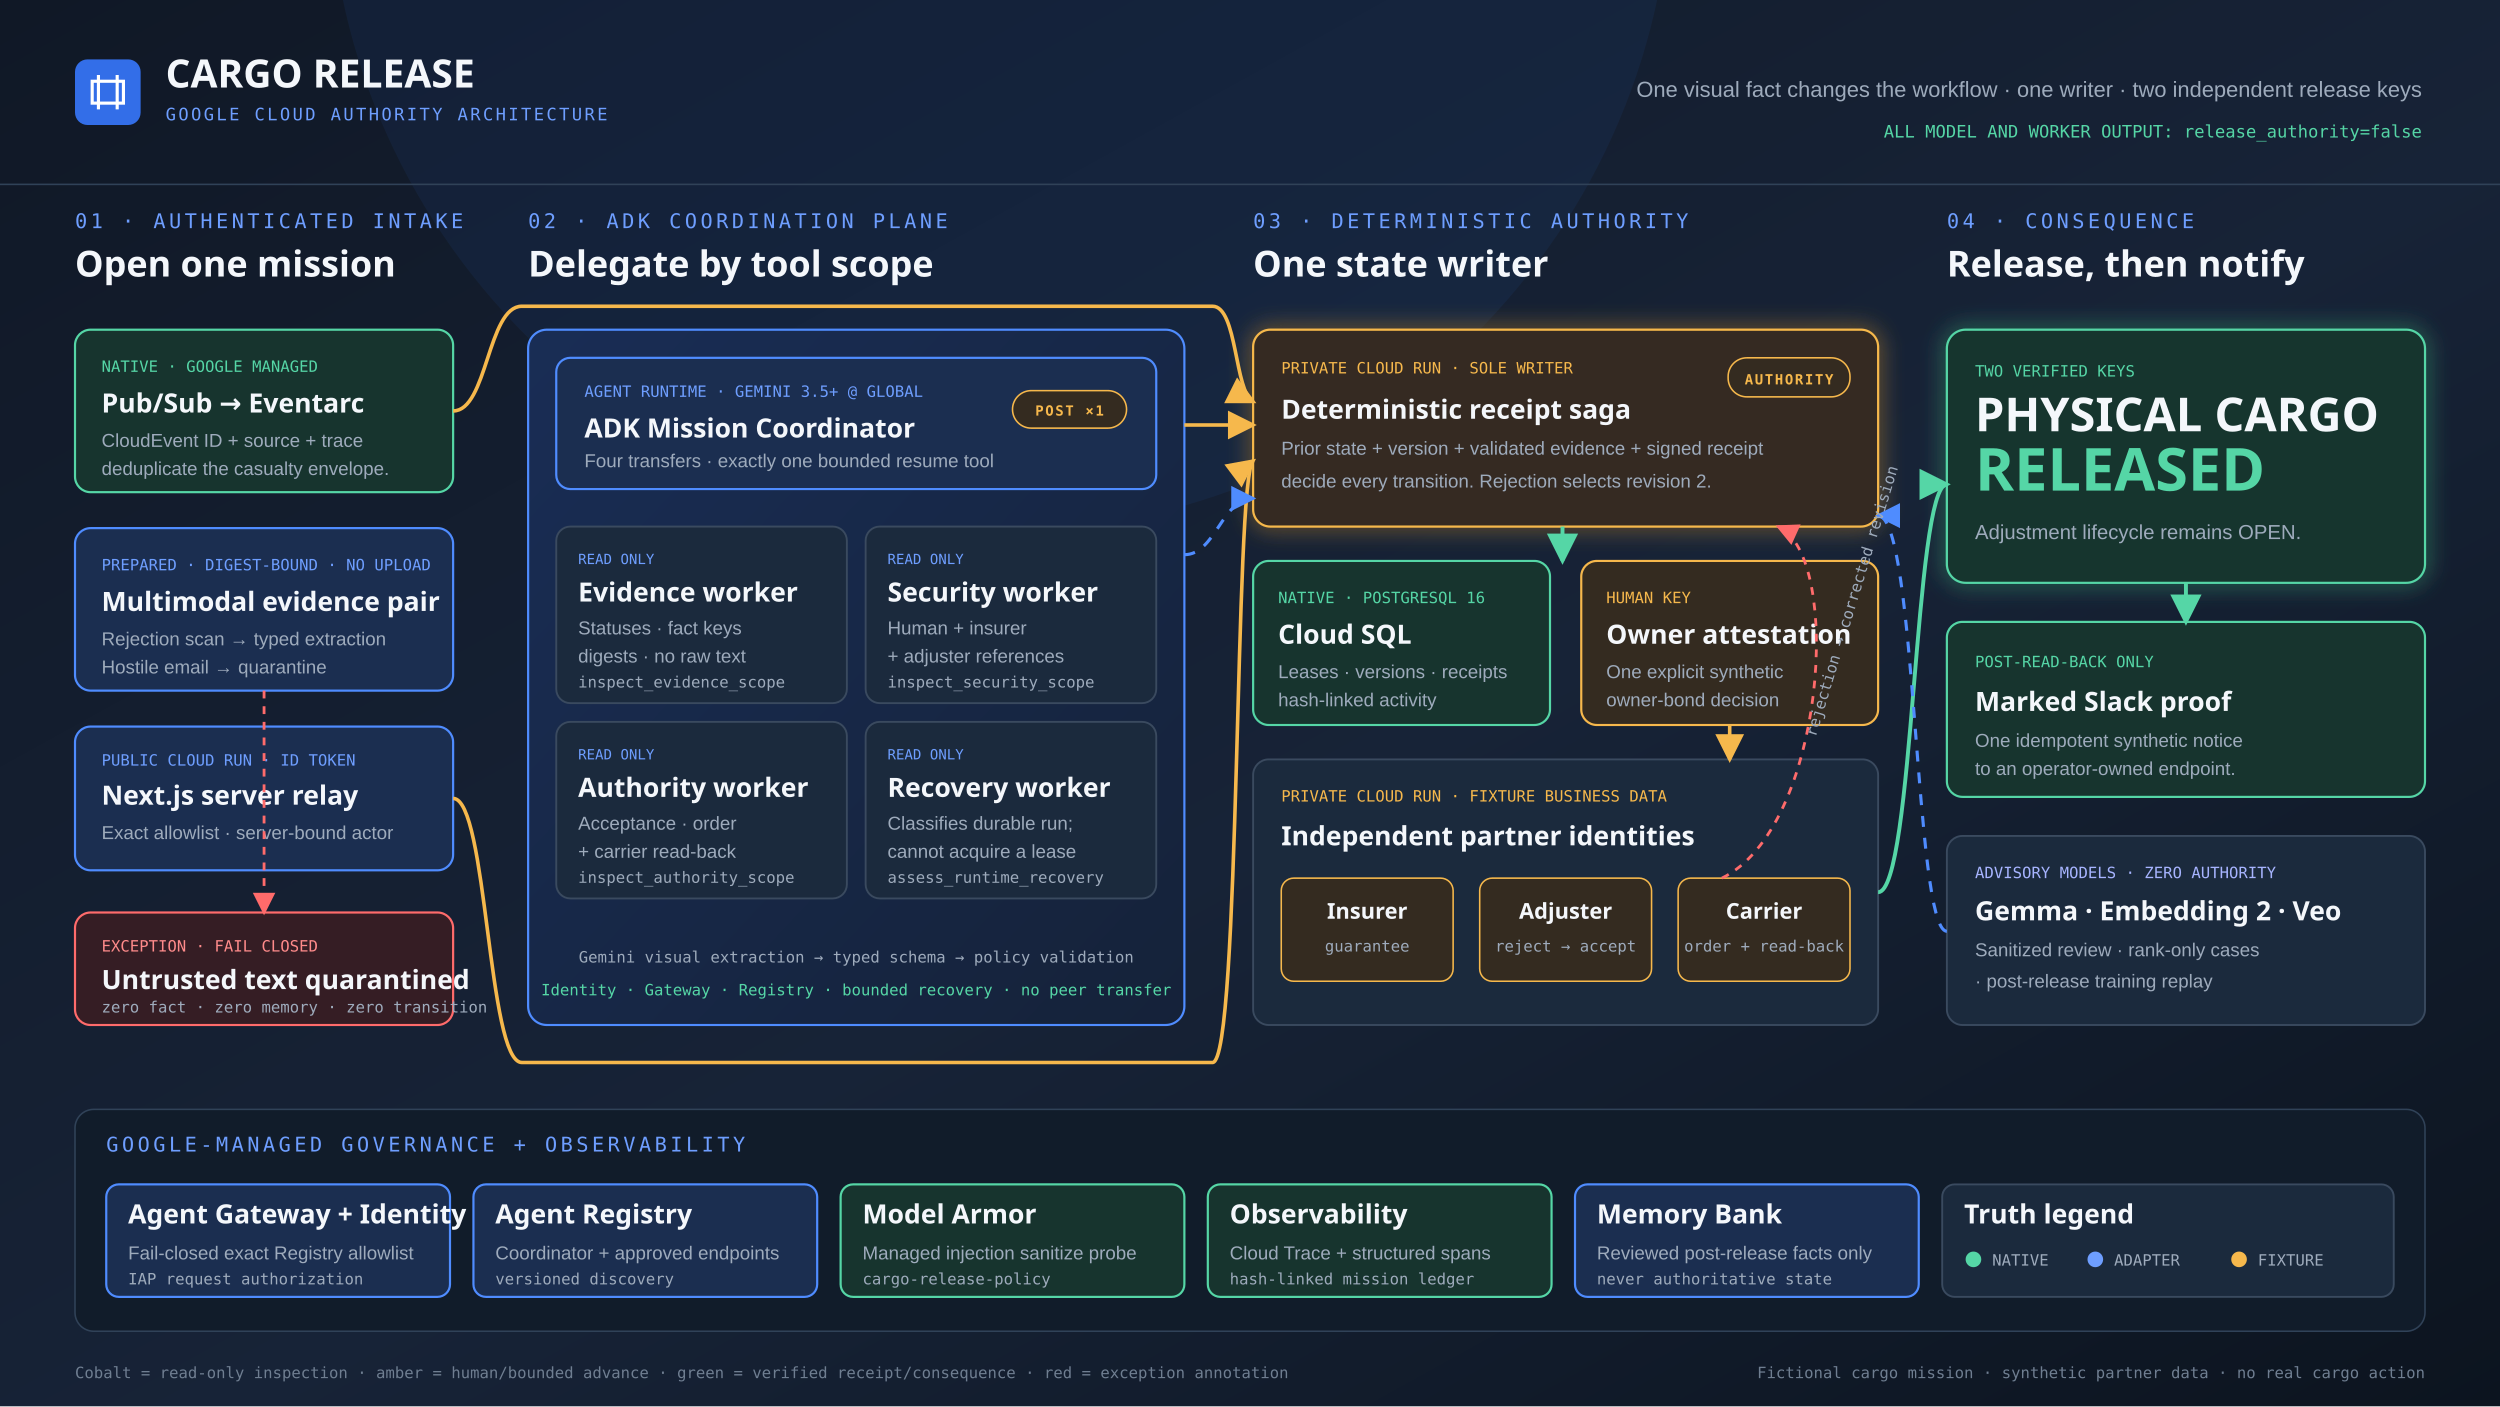
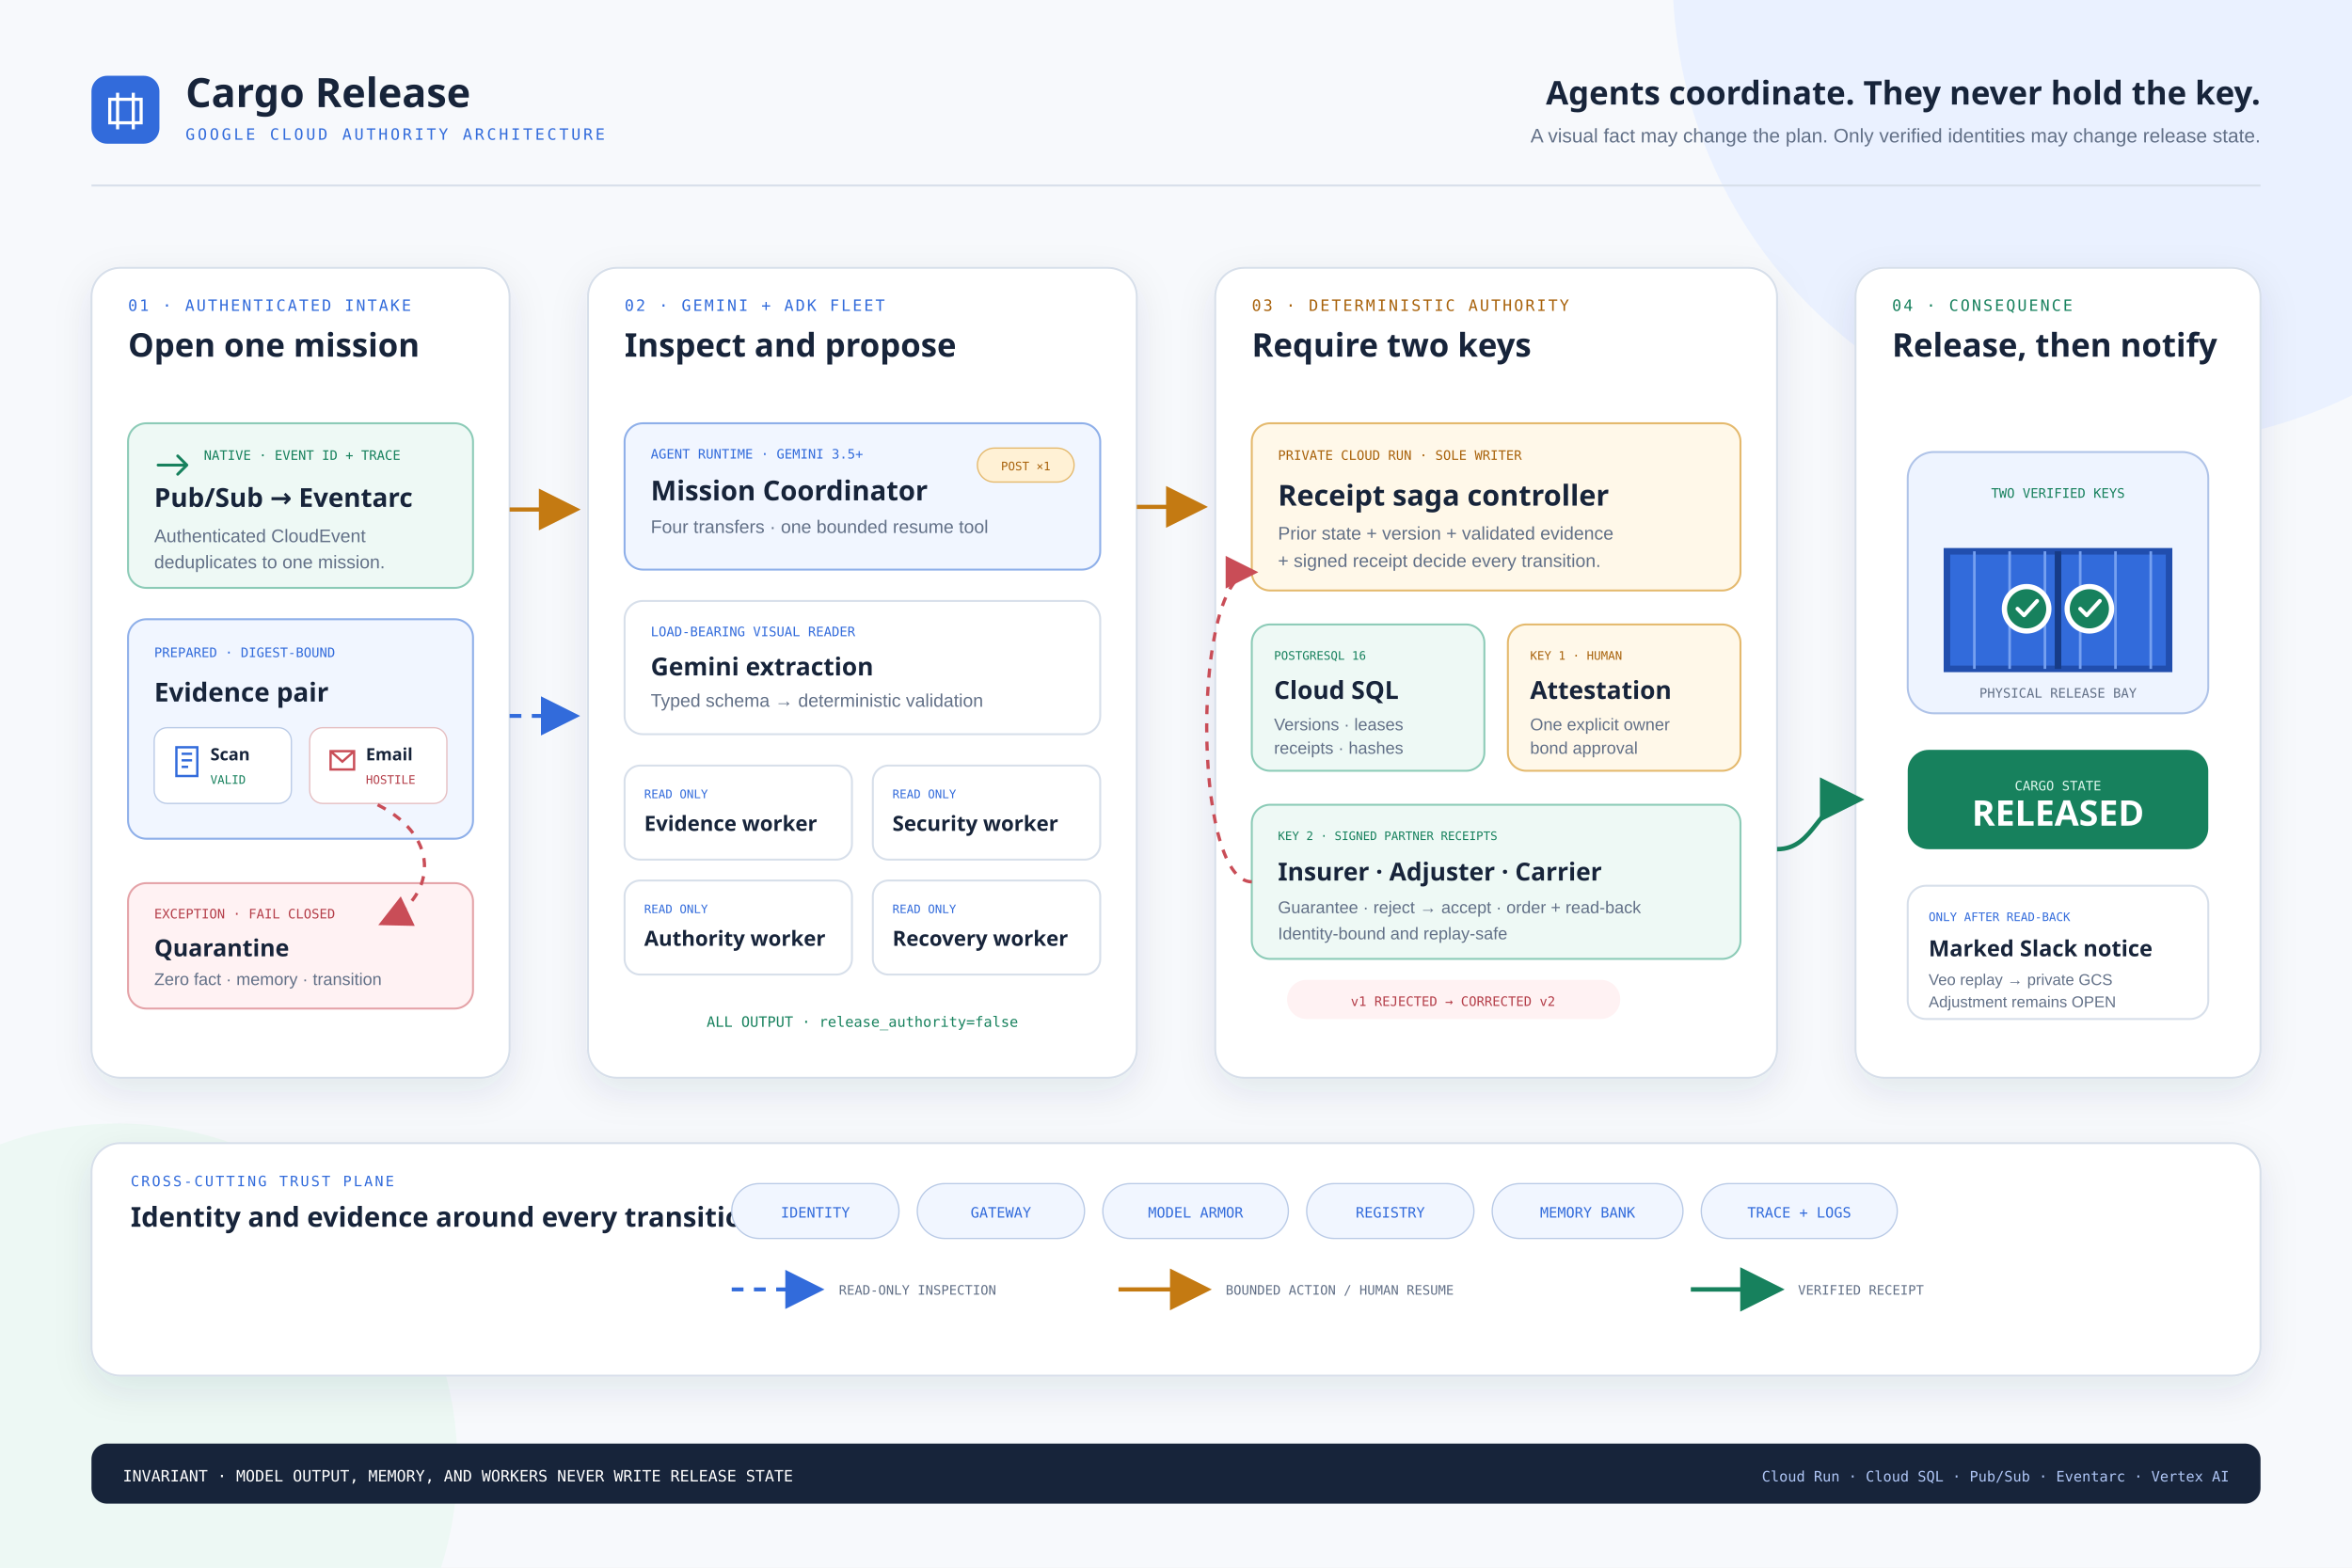
- <svg xmlns="http://www.w3.org/2000/svg" width="1600" height="900" viewBox="0 0 1600 900" role="img" aria-labelledby="title desc">
+ <svg xmlns="http://www.w3.org/2000/svg" width="1800" height="1200" viewBox="0 0 1800 1200" role="img" aria-labelledby="title desc">
  <defs>
-     <linearGradient id="background" x1="0" y1="0" x2="1" y2="1">
-       <stop offset="0" stop-color="#101826" />
-       <stop offset="0.55" stop-color="#172337" />
-       <stop offset="1" stop-color="#0c141f" />
-     </linearGradient>
-     <linearGradient id="bluePanel" x1="0" y1="0" x2="1" y2="1">
-       <stop offset="0" stop-color="#192d55" />
-       <stop offset="1" stop-color="#152239" />
-     </linearGradient>
-     <marker id="arrowBlue" markerWidth="8" markerHeight="8" refX="7" refY="4" orient="auto">
-       <path d="M0 0 L8 4 L0 8 Z" fill="#4f8cff" />
-     </marker>
-     <marker id="arrowAmber" markerWidth="8" markerHeight="8" refX="7" refY="4" orient="auto">
-       <path d="M0 0 L8 4 L0 8 Z" fill="#f6b84c" />
-     </marker>
-     <marker id="arrowGreen" markerWidth="8" markerHeight="8" refX="7" refY="4" orient="auto">
-       <path d="M0 0 L8 4 L0 8 Z" fill="#55d6a6" />
-     </marker>
-     <marker id="arrowRed" markerWidth="8" markerHeight="8" refX="7" refY="4" orient="auto">
-       <path d="M0 0 L8 4 L0 8 Z" fill="#ff6b6b" />
-     </marker>
-     <filter id="softGlow" x="-30%" y="-30%" width="160%" height="160%">
-       <feGaussianBlur stdDeviation="7" result="blur" />
-       <feMerge>
-         <feMergeNode in="blur" />
-         <feMergeNode in="SourceGraphic" />
-       </feMerge>
+     <filter id="shadow" x="-20%" y="-20%" width="140%" height="150%">
+       <feDropShadow dx="0" dy="10" stdDeviation="14" flood-color="#203354" flood-opacity="0.09" />
    </filter>
+     <marker id="arrowBlue" markerWidth="10" markerHeight="10" refX="8" refY="5" orient="auto">
+       <path d="M0 0 L10 5 L0 10 Z" fill="#326BDB" />
+     </marker>
+     <marker id="arrowAmber" markerWidth="10" markerHeight="10" refX="8" refY="5" orient="auto">
+       <path d="M0 0 L10 5 L0 10 Z" fill="#C47A12" />
+     </marker>
+     <marker id="arrowGreen" markerWidth="10" markerHeight="10" refX="8" refY="5" orient="auto">
+       <path d="M0 0 L10 5 L0 10 Z" fill="#17815D" />
+     </marker>
+     <marker id="arrowCoral" markerWidth="10" markerHeight="10" refX="8" refY="5" orient="auto">
+       <path d="M0 0 L10 5 L0 10 Z" fill="#C94D57" />
+     </marker>
    <style>
-       .display { font-family: "Archivo", "Arial Narrow", sans-serif; font-weight: 700; }
+       .display { font-family: "Archivo", "Arial Narrow", sans-serif; font-weight: 740; }
      .body { font-family: "Manrope", Arial, sans-serif; }
      .mono { font-family: "IBM Plex Mono", ui-monospace, monospace; }
-       .kicker { fill: #6e9eff; font-size: 13px; letter-spacing: 2.2px; }
-       .laneTitle { fill: #f4f7fb; font-size: 23px; }
-       .nodeTitle { fill: #f4f7fb; font-size: 17px; }
-       .nodeCopy { fill: #9eabbc; font-size: 12px; }
-       .tiny { fill: #9eabbc; font-size: 10px; }
-       .node { fill: #1b2a3d; stroke: #3a4a5f; stroke-width: 1.2; }
-       .nodeBlue { fill: #1b2e50; stroke: #4f8cff; stroke-width: 1.4; }
-       .nodeAmber { fill: #342b20; stroke: #f6b84c; stroke-width: 1.4; }
-       .nodeGreen { fill: #17342e; stroke: #55d6a6; stroke-width: 1.4; }
-       .nodeRed { fill: #351d24; stroke: #ff6b6b; stroke-width: 1.4; }
-       .native { fill: #17342e; stroke: #55d6a6; }
-       .adapter { fill: #1b2e50; stroke: #6e9eff; }
-       .fixture { fill: #342b20; stroke: #f6b84c; }
-       .badgeText { font-family: "IBM Plex Mono", monospace; font-size: 9px; font-weight: 600; letter-spacing: 1px; }
-       .readEdge { fill: none; stroke: #4f8cff; stroke-width: 2; stroke-dasharray: 7 7; marker-end: url(#arrowBlue); }
-       .advanceEdge { fill: none; stroke: #f6b84c; stroke-width: 2.3; marker-end: url(#arrowAmber); }
-       .authorityEdge { fill: none; stroke: #55d6a6; stroke-width: 2.5; marker-end: url(#arrowGreen); }
-       .exceptionEdge { fill: none; stroke: #ff6b6b; stroke-width: 1.8; stroke-dasharray: 5 5; marker-end: url(#arrowRed); }
+       .ink { fill: #17243A; }
+       .muted { fill: #627087; }
+       .blue { fill: #326BDB; }
+       .amber { fill: #A8620B; }
+       .green { fill: #17815D; }
+       .coral { fill: #B43E49; }
+       .lane { fill: #FFFFFF; stroke: #D7DFEA; stroke-width: 1.5; }
+       .node { fill: #FFFFFF; stroke: #D7DFEA; stroke-width: 1.5; }
+       .nodeBlue { fill: #F1F6FF; stroke: #8EAFE9; stroke-width: 1.5; }
+       .nodeAmber { fill: #FFF8E9; stroke: #E4B96D; stroke-width: 1.5; }
+       .nodeGreen { fill: #EEF9F5; stroke: #8CCBB7; stroke-width: 1.5; }
+       .nodeCoral { fill: #FFF2F3; stroke: #E4A2A7; stroke-width: 1.5; }
+       .readEdge { fill: none; stroke: #326BDB; stroke-width: 3; stroke-dasharray: 9 8; marker-end: url(#arrowBlue); }
+       .advanceEdge { fill: none; stroke: #C47A12; stroke-width: 3.2; marker-end: url(#arrowAmber); }
+       .authorityEdge { fill: none; stroke: #17815D; stroke-width: 3.4; marker-end: url(#arrowGreen); }
+       .exceptionEdge { fill: none; stroke: #C94D57; stroke-width: 2.5; stroke-dasharray: 7 7; marker-end: url(#arrowCoral); }
+       .iconStroke { fill: none; stroke: currentColor; stroke-width: 2.2; stroke-linecap: round; stroke-linejoin: round; }
    </style>
  </defs>
-   <rect width="1600" height="900" fill="url(#background)" />
-   <circle cx="640" cy="-90" r="430" fill="#204b91" opacity="0.14" />
-   <path d="M0 118 H1600" stroke="#304258" />
-   <g transform="translate(48 38)">
-     <rect width="42" height="42" rx="8" fill="#336ee8" />
-     <path d="M11 14h20v14H11zM15 10v22M27 10v22" fill="none" stroke="#fff" stroke-width="2" />
-     <text x="58" y="18" class="display" fill="#f4f7fb" font-size="25">CARGO RELEASE</text>
-     <text x="58" y="39" class="mono" fill="#6e9eff" font-size="11" letter-spacing="1.5">GOOGLE CLOUD AUTHORITY ARCHITECTURE</text>
-   </g>
-   <text x="1550" y="62" text-anchor="end" class="body" fill="#9eabbc" font-size="14">One visual fact changes the workflow · one writer · two independent release keys</text>
-   <text x="1550" y="88" text-anchor="end" class="mono" fill="#55d6a6" font-size="11">ALL MODEL AND WORKER OUTPUT: release_authority=false</text>
-   <g transform="translate(48 146)">
-     <text class="kicker mono">01 · AUTHENTICATED INTAKE</text>
-     <text y="31" class="laneTitle display">Open one mission</text>
-   </g>
-   <g transform="translate(338 146)">
-     <text class="kicker mono">02 · ADK COORDINATION PLANE</text>
-     <text y="31" class="laneTitle display">Delegate by tool scope</text>
-   </g>
-   <g transform="translate(802 146)">
-     <text class="kicker mono">03 · DETERMINISTIC AUTHORITY</text>
-     <text y="31" class="laneTitle display">One state writer</text>
-   </g>
-   <g transform="translate(1246 146)">
-     <text class="kicker mono">04 · CONSEQUENCE</text>
-     <text y="31" class="laneTitle display">Release, then notify</text>
-   </g>
-   <g transform="translate(48 211)">
-     <rect class="nodeGreen" width="242" height="104" rx="10" />
-     <text x="17" y="27" class="mono" fill="#55d6a6" font-size="10">NATIVE · GOOGLE MANAGED</text>
-     <text x="17" y="53" class="nodeTitle display">Pub/Sub → Eventarc</text>
-     <text x="17" y="75" class="nodeCopy body">CloudEvent ID + source + trace</text>
-     <text x="17" y="93" class="nodeCopy body">deduplicate the casualty envelope.</text>
-   </g>
-   <g transform="translate(48 338)">
-     <rect class="nodeBlue" width="242" height="104" rx="10" />
-     <text x="17" y="27" class="mono" fill="#6e9eff" font-size="10">PREPARED · DIGEST-BOUND · NO UPLOAD</text>
-     <text x="17" y="53" class="nodeTitle display">Multimodal evidence pair</text>
-     <text x="17" y="75" class="nodeCopy body">Rejection scan → typed extraction</text>
-     <text x="17" y="93" class="nodeCopy body">Hostile email → quarantine</text>
-   </g>
-   <g transform="translate(48 465)">
-     <rect class="nodeBlue" width="242" height="92" rx="10" />
-     <text x="17" y="25" class="mono" fill="#6e9eff" font-size="10">PUBLIC CLOUD RUN · ID TOKEN</text>
-     <text x="17" y="50" class="nodeTitle display">Next.js server relay</text>
-     <text x="17" y="72" class="nodeCopy body">Exact allowlist · server-bound actor</text>
-   </g>
-   <g transform="translate(48 584)">
-     <rect class="nodeRed" width="242" height="72" rx="10" />
-     <text x="17" y="25" class="mono" fill="#ff8b8b" font-size="10">EXCEPTION · FAIL CLOSED</text>
-     <text x="17" y="49" class="nodeTitle display">Untrusted text quarantined</text>
-     <text x="17" y="64" class="tiny mono">zero fact · zero memory · zero transition</text>
-   </g>
-   <g transform="translate(338 211)">
-     <rect width="420" height="445" rx="12" fill="url(#bluePanel)" stroke="#4f8cff" stroke-width="1.4" />
-     <rect x="18" y="18" width="384" height="84" rx="9" class="nodeBlue" />
-     <text x="36" y="43" class="mono" fill="#6e9eff" font-size="10">AGENT RUNTIME · GEMINI 3.5+ @ GLOBAL</text>
-     <text x="36" y="69" class="nodeTitle display">ADK Mission Coordinator</text>
-     <text x="36" y="88" class="nodeCopy body">Four transfers · exactly one bounded resume tool</text>
-     <rect x="310" y="39" width="73" height="24" rx="12" class="fixture" />
-     <text x="346.5" y="55" text-anchor="middle" class="badgeText" fill="#f6b84c">POST ×1</text>
-     <g transform="translate(18 126)">
-       <rect class="node" width="186" height="113" rx="9" />
-       <text x="14" y="24" class="mono" fill="#6e9eff" font-size="9">READ ONLY</text>
-       <text x="14" y="48" class="nodeTitle display" font-size="15">Evidence worker</text>
-       <text x="14" y="69" class="nodeCopy body">Statuses · fact keys</text>
-       <text x="14" y="87" class="nodeCopy body">digests · no raw text</text>
-       <text x="14" y="103" class="tiny mono">inspect_evidence_scope</text>
-     </g>
-     <g transform="translate(216 126)">
-       <rect class="node" width="186" height="113" rx="9" />
-       <text x="14" y="24" class="mono" fill="#6e9eff" font-size="9">READ ONLY</text>
-       <text x="14" y="48" class="nodeTitle display" font-size="15">Security worker</text>
-       <text x="14" y="69" class="nodeCopy body">Human + insurer</text>
-       <text x="14" y="87" class="nodeCopy body">+ adjuster references</text>
-       <text x="14" y="103" class="tiny mono">inspect_security_scope</text>
-     </g>
-     <g transform="translate(18 251)">
-       <rect class="node" width="186" height="113" rx="9" />
-       <text x="14" y="24" class="mono" fill="#6e9eff" font-size="9">READ ONLY</text>
-       <text x="14" y="48" class="nodeTitle display" font-size="15">Authority worker</text>
-       <text x="14" y="69" class="nodeCopy body">Acceptance · order</text>
-       <text x="14" y="87" class="nodeCopy body">+ carrier read-back</text>
-       <text x="14" y="103" class="tiny mono">inspect_authority_scope</text>
-     </g>
-     <g transform="translate(216 251)">
-       <rect class="node" width="186" height="113" rx="9" />
-       <text x="14" y="24" class="mono" fill="#6e9eff" font-size="9">READ ONLY</text>
-       <text x="14" y="48" class="nodeTitle display" font-size="15">Recovery worker</text>
-       <text x="14" y="69" class="nodeCopy body">Classifies durable run;</text>
-       <text x="14" y="87" class="nodeCopy body">cannot acquire a lease</text>
-       <text x="14" y="103" class="tiny mono">assess_runtime_recovery</text>
-     </g>
-     <text x="210" y="405" text-anchor="middle" class="mono" fill="#9eabbc" font-size="10">Gemini visual extraction → typed schema → policy validation</text>
-     <text x="210" y="426" text-anchor="middle" class="mono" fill="#55d6a6" font-size="10">Identity · Gateway · Registry · bounded recovery · no peer transfer</text>
-   </g>
-   <g transform="translate(802 211)">
-     <rect class="nodeAmber" width="400" height="126" rx="11" filter="url(#softGlow)" />
-     <text x="18" y="28" class="mono" fill="#f6b84c" font-size="10">PRIVATE CLOUD RUN · SOLE WRITER</text>
-     <text x="18" y="57" class="nodeTitle display" font-size="20">Deterministic receipt saga</text>
-     <text x="18" y="80" class="nodeCopy body">Prior state + version + validated evidence + signed receipt</text>
-     <text x="18" y="101" class="nodeCopy body">decide every transition. Rejection selects revision 2.</text>
-     <rect x="304" y="18" width="78" height="25" rx="12" class="fixture" />
-     <text x="343" y="35" text-anchor="middle" class="badgeText" fill="#f6b84c">AUTHORITY</text>
-   </g>
-   <g transform="translate(802 359)">
-     <rect class="nodeGreen" width="190" height="105" rx="10" />
-     <text x="16" y="27" class="mono" fill="#55d6a6" font-size="10">NATIVE · POSTGRESQL 16</text>
-     <text x="16" y="53" class="nodeTitle display">Cloud SQL</text>
-     <text x="16" y="75" class="nodeCopy body">Leases · versions · receipts</text>
-     <text x="16" y="93" class="nodeCopy body">hash-linked activity</text>
-   </g>
-   <g transform="translate(1012 359)">
-     <rect class="nodeAmber" width="190" height="105" rx="10" />
-     <text x="16" y="27" class="mono" fill="#f6b84c" font-size="10">HUMAN KEY</text>
-     <text x="16" y="53" class="nodeTitle display">Owner attestation</text>
-     <text x="16" y="75" class="nodeCopy body">One explicit synthetic</text>
-     <text x="16" y="93" class="nodeCopy body">owner-bond decision</text>
-   </g>
-   <g transform="translate(802 486)">
-     <rect class="node" width="400" height="170" rx="10" />
-     <text x="18" y="27" class="mono" fill="#f6b84c" font-size="10">PRIVATE CLOUD RUN · FIXTURE BUSINESS DATA</text>
-     <text x="18" y="55" class="nodeTitle display">Independent partner identities</text>
-     <g transform="translate(18 76)">
-       <rect class="fixture" width="110" height="66" rx="8" />
-       <text x="55" y="26" text-anchor="middle" class="display" fill="#f4f7fb" font-size="14">Insurer</text>
-       <text x="55" y="47" text-anchor="middle" class="tiny mono">guarantee</text>
-     </g>
-     <g transform="translate(145 76)">
-       <rect class="fixture" width="110" height="66" rx="8" />
-       <text x="55" y="26" text-anchor="middle" class="display" fill="#f4f7fb" font-size="14">Adjuster</text>
-       <text x="55" y="47" text-anchor="middle" class="tiny mono">reject → accept</text>
-     </g>
-     <g transform="translate(272 76)">
-       <rect class="fixture" width="110" height="66" rx="8" />
-       <text x="55" y="26" text-anchor="middle" class="display" fill="#f4f7fb" font-size="14">Carrier</text>
-       <text x="55" y="47" text-anchor="middle" class="tiny mono">order + read-back</text>
-     </g>
-   </g>
-   <g transform="translate(1246 211)">
-     <rect class="nodeGreen" width="306" height="162" rx="12" filter="url(#softGlow)" />
-     <text x="18" y="30" class="mono" fill="#55d6a6" font-size="10">TWO VERIFIED KEYS</text>
-     <text x="18" y="65" class="display" fill="#f4f7fb" font-size="30">PHYSICAL CARGO</text>
-     <text x="18" y="103" class="display" fill="#55d6a6" font-size="38">RELEASED</text>
-     <text x="18" y="134" class="body" fill="#9eabbc" font-size="13">Adjustment lifecycle remains OPEN.</text>
-   </g>
-   <g transform="translate(1246 398)">
-     <rect class="nodeGreen" width="306" height="112" rx="10" />
-     <text x="18" y="29" class="mono" fill="#55d6a6" font-size="10">POST-READ-BACK ONLY</text>
-     <text x="18" y="57" class="nodeTitle display">Marked Slack proof</text>
-     <text x="18" y="80" class="nodeCopy body">One idempotent synthetic notice</text>
-     <text x="18" y="98" class="nodeCopy body">to an operator-owned endpoint.</text>
-   </g>
-   <g transform="translate(1246 535)">
-     <rect class="node" width="306" height="121" rx="10" />
-     <text x="18" y="27" class="mono" fill="#a7b4ff" font-size="10">ADVISORY MODELS · ZERO AUTHORITY</text>
-     <text x="18" y="54" class="nodeTitle display">Gemma · Embedding 2 · Veo</text>
-     <text x="18" y="77" class="nodeCopy body">Sanitized review · rank-only cases</text>
-     <text x="18" y="97" class="nodeCopy body">· post-release training replay</text>
-   </g>
-   <path d="M290 263 C312 263 312 196 334 196 H776 C792 196 790 251 802 257" class="advanceEdge" />
-   <path d="M290 511 C312 511 312 680 334 680 H776 C794 680 790 304 802 295" class="advanceEdge" />
-   <path d="M169 442 V584" class="exceptionEdge" />
-   <path d="M758 272 C775 272 785 272 802 272" class="advanceEdge" />
-   <path d="M758 355 C778 355 782 319 802 319" class="readEdge" />
-   <path d="M1000 337 V359" class="authorityEdge" />
-   <path d="M1107 464 V486" class="advanceEdge" />
-   <path d="M1202 571 C1225 571 1225 310 1246 310" class="authorityEdge" />
-   <path d="M1399 373 V398" class="authorityEdge" />
-   <path d="M1246 596 C1225 596 1227 330 1202 330" class="readEdge" />
-   <path d="M1102 562 C1168 530 1180 356 1138 337" class="exceptionEdge" />
-   <text x="1162" y="472" class="tiny mono" fill="#ff8b8b" transform="rotate(-73 1162 472)">rejection → corrected revision</text>
-   <g transform="translate(48 710)">
-     <rect width="1504" height="142" rx="12" fill="#111c2a" stroke="#304258" />
-     <text x="20" y="27" class="kicker mono">GOOGLE-MANAGED GOVERNANCE + OBSERVABILITY</text>
-     <g transform="translate(20 48)">
-       <rect class="nodeBlue" width="220" height="72" rx="8" />
-       <text x="14" y="25" class="nodeTitle display" font-size="15">Agent Gateway + Identity</text>
-       <text x="14" y="48" class="nodeCopy body">Fail-closed exact Registry allowlist</text>
-       <text x="14" y="64" class="tiny mono">IAP request authorization</text>
-     </g>
-     <g transform="translate(255 48)">
-       <rect class="nodeBlue" width="220" height="72" rx="8" />
-       <text x="14" y="25" class="nodeTitle display" font-size="15">Agent Registry</text>
-       <text x="14" y="48" class="nodeCopy body">Coordinator + approved endpoints</text>
-       <text x="14" y="64" class="tiny mono">versioned discovery</text>
-     </g>
-     <g transform="translate(490 48)">
-       <rect class="nodeGreen" width="220" height="72" rx="8" />
-       <text x="14" y="25" class="nodeTitle display" font-size="15">Model Armor</text>
-       <text x="14" y="48" class="nodeCopy body">Managed injection sanitize probe</text>
-       <text x="14" y="64" class="tiny mono">cargo-release-policy</text>
-     </g>
-     <g transform="translate(725 48)">
-       <rect class="nodeGreen" width="220" height="72" rx="8" />
-       <text x="14" y="25" class="nodeTitle display" font-size="15">Observability</text>
-       <text x="14" y="48" class="nodeCopy body">Cloud Trace + structured spans</text>
-       <text x="14" y="64" class="tiny mono">hash-linked mission ledger</text>
-     </g>
-     <g transform="translate(960 48)">
-       <rect class="nodeBlue" width="220" height="72" rx="8" />
-       <text x="14" y="25" class="nodeTitle display" font-size="15">Memory Bank</text>
-       <text x="14" y="48" class="nodeCopy body">Reviewed post-release facts only</text>
-       <text x="14" y="64" class="tiny mono">never authoritative state</text>
-     </g>
-     <g transform="translate(1195 48)">
-       <rect class="node" width="289" height="72" rx="8" />
-       <text x="14" y="25" class="nodeTitle display" font-size="15">Truth legend</text>
-       <circle cx="20" cy="48" r="5" fill="#55d6a6" />
-       <text x="32" y="52" class="tiny mono">NATIVE</text>
-       <circle cx="98" cy="48" r="5" fill="#6e9eff" />
-       <text x="110" y="52" class="tiny mono">ADAPTER</text>
-       <circle cx="190" cy="48" r="5" fill="#f6b84c" />
-       <text x="202" y="52" class="tiny mono">FIXTURE</text>
-     </g>
-   </g>
-   <text x="48" y="882" class="mono" fill="#6f7e91" font-size="10">Cobalt = read-only inspection · amber = human/bounded advance · green = verified receipt/consequence · red = exception annotation</text>
-   <text x="1552" y="882" text-anchor="end" class="mono" fill="#6f7e91" font-size="10">Fictional cargo mission · synthetic partner data · no real cargo action</text>
+   <rect width="1800" height="1200" fill="#F7F9FC" />
+   <circle cx="1640" cy="-20" r="360" fill="#EAF1FF" />
+   <circle cx="90" cy="1120" r="260" fill="#EDF8F4" />
+   <g transform="translate(70 58)">
+     <rect width="52" height="52" rx="12" fill="#326BDB" />
+     <path d="M14 18h24v18H14zM20 13v28M32 13v28" fill="none" stroke="#fff" stroke-width="2.4" />
+     <text x="72" y="24" class="display ink" font-size="31">Cargo Release</text>
+     <text x="72" y="49" class="mono blue" font-size="12" letter-spacing="2">GOOGLE CLOUD AUTHORITY ARCHITECTURE</text>
+   </g>
+   <g transform="translate(880 56)">
+     <text x="850" y="24" text-anchor="end" class="display ink" font-size="25">Agents coordinate. They never hold the key.</text>
+     <text x="850" y="53" text-anchor="end" class="body muted" font-size="15">A visual fact may change the plan. Only verified identities may change release state.</text>
+   </g>
+   <path d="M70 142 H1730" stroke="#D7DFEA" stroke-width="1.5" />
+   <g filter="url(#shadow)">
+     <rect x="70" y="205" width="320" height="620" rx="22" class="lane" />
+   </g>
+   <g transform="translate(98 238)">
+     <text class="mono blue" font-size="12" letter-spacing="1.5">01 · AUTHENTICATED INTAKE</text>
+     <text y="35" class="display ink" font-size="25">Open one mission</text>
+   </g>
+   <g transform="translate(98 324)">
+     <rect width="264" height="126" rx="14" class="nodeGreen" />
+     <g transform="translate(20 20)" color="#17815D">
+       <path class="iconStroke" d="M3 12h22M18 5l7 7-7 7" />
+     </g>
+     <text x="58" y="28" class="mono green" font-size="10">NATIVE · EVENT ID + TRACE</text>
+     <text x="20" y="64" class="display ink" font-size="20">Pub/Sub → Eventarc</text>
+     <text x="20" y="91" class="body muted" font-size="14">Authenticated CloudEvent</text>
+     <text x="20" y="111" class="body muted" font-size="14">deduplicates to one mission.</text>
+   </g>
+   <g transform="translate(98 474)">
+     <rect width="264" height="168" rx="14" class="nodeBlue" />
+     <text x="20" y="29" class="mono blue" font-size="10">PREPARED · DIGEST-BOUND</text>
+     <text x="20" y="63" class="display ink" font-size="20">Evidence pair</text>
+     <g transform="translate(20 83)">
+       <rect width="105" height="58" rx="10" fill="#FFFFFF" stroke="#B9CAE6" />
+       <path d="M17 15h16v22H17zM21 20h8M21 25h8M21 30h5" fill="none" stroke="#326BDB" stroke-width="1.8" />
+       <text x="43" y="25" class="display ink" font-size="13">Scan</text>
+       <text x="43" y="43" class="mono green" font-size="9">VALID</text>
+     </g>
+     <g transform="translate(139 83)">
+       <rect width="105" height="58" rx="10" fill="#FFFFFF" stroke="#E5BEC1" />
+       <path d="M16 18h18v14H16zM16 18l9 8 9-8" fill="none" stroke="#C94D57" stroke-width="1.8" />
+       <text x="43" y="25" class="display ink" font-size="13">Email</text>
+       <text x="43" y="43" class="mono coral" font-size="9">HOSTILE</text>
+     </g>
+   </g>
+   <g transform="translate(98 676)">
+     <rect width="264" height="96" rx="14" class="nodeCoral" />
+     <text x="20" y="27" class="mono coral" font-size="10">EXCEPTION · FAIL CLOSED</text>
+     <text x="20" y="56" class="display ink" font-size="18">Quarantine</text>
+     <text x="20" y="78" class="body muted" font-size="13">Zero fact · memory · transition</text>
+   </g>
+   <path d="M289 616 C340 642 332 688 294 706" class="exceptionEdge" />
+   <g filter="url(#shadow)">
+     <rect x="450" y="205" width="420" height="620" rx="22" class="lane" />
+   </g>
+   <g transform="translate(478 238)">
+     <text class="mono blue" font-size="12" letter-spacing="1.5">02 · GEMINI + ADK FLEET</text>
+     <text y="35" class="display ink" font-size="25">Inspect and propose</text>
+   </g>
+   <g transform="translate(478 324)">
+     <rect width="364" height="112" rx="14" class="nodeBlue" />
+     <text x="20" y="27" class="mono blue" font-size="10">AGENT RUNTIME · GEMINI 3.5+</text>
+     <text x="20" y="59" class="display ink" font-size="21">Mission Coordinator</text>
+     <text x="20" y="84" class="body muted" font-size="14">Four transfers · one bounded resume tool</text>
+     <rect x="270" y="19" width="74" height="26" rx="13" fill="#FFF1D5" stroke="#E4B96D" />
+     <text x="307" y="36" text-anchor="middle" class="mono amber" font-size="9">POST ×1</text>
+   </g>
+   <g transform="translate(478 460)">
+     <rect width="364" height="102" rx="14" class="node" />
+     <text x="20" y="27" class="mono blue" font-size="10">LOAD-BEARING VISUAL READER</text>
+     <text x="20" y="57" class="display ink" font-size="19">Gemini extraction</text>
+     <text x="20" y="81" class="body muted" font-size="14">Typed schema → deterministic validation</text>
+   </g>
+   <g transform="translate(478 586)">
+     <g>
+       <rect width="174" height="72" rx="12" class="node" />
+       <text x="15" y="25" class="mono blue" font-size="9">READ ONLY</text>
+       <text x="15" y="50" class="display ink" font-size="16">Evidence worker</text>
+     </g>
+     <g transform="translate(190)">
+       <rect width="174" height="72" rx="12" class="node" />
+       <text x="15" y="25" class="mono blue" font-size="9">READ ONLY</text>
+       <text x="15" y="50" class="display ink" font-size="16">Security worker</text>
+     </g>
+     <g transform="translate(0 88)">
+       <rect width="174" height="72" rx="12" class="node" />
+       <text x="15" y="25" class="mono blue" font-size="9">READ ONLY</text>
+       <text x="15" y="50" class="display ink" font-size="16">Authority worker</text>
+     </g>
+     <g transform="translate(190 88)">
+       <rect width="174" height="72" rx="12" class="node" />
+       <text x="15" y="25" class="mono blue" font-size="9">READ ONLY</text>
+       <text x="15" y="50" class="display ink" font-size="16">Recovery worker</text>
+     </g>
+   </g>
+   <text x="660" y="786" text-anchor="middle" class="mono green" font-size="11">ALL OUTPUT · release_authority=false</text>
+   <g filter="url(#shadow)">
+     <rect x="930" y="205" width="430" height="620" rx="22" class="lane" />
+   </g>
+   <g transform="translate(958 238)">
+     <text class="mono amber" font-size="12" letter-spacing="1.5">03 · DETERMINISTIC AUTHORITY</text>
+     <text y="35" class="display ink" font-size="25">Require two keys</text>
+   </g>
+   <g transform="translate(958 324)">
+     <rect width="374" height="128" rx="14" class="nodeAmber" />
+     <text x="20" y="28" class="mono amber" font-size="10">PRIVATE CLOUD RUN · SOLE WRITER</text>
+     <text x="20" y="63" class="display ink" font-size="22">Receipt saga controller</text>
+     <text x="20" y="89" class="body muted" font-size="14">Prior state + version + validated evidence</text>
+     <text x="20" y="110" class="body muted" font-size="14">+ signed receipt decide every transition.</text>
+   </g>
+   <g transform="translate(958 478)">
+     <rect width="178" height="112" rx="14" class="nodeGreen" />
+     <text x="17" y="27" class="mono green" font-size="9">POSTGRESQL 16</text>
+     <text x="17" y="57" class="display ink" font-size="19">Cloud SQL</text>
+     <text x="17" y="81" class="body muted" font-size="13">Versions · leases</text>
+     <text x="17" y="99" class="body muted" font-size="13">receipts · hashes</text>
+   </g>
+   <g transform="translate(1154 478)">
+     <rect width="178" height="112" rx="14" class="nodeAmber" />
+     <text x="17" y="27" class="mono amber" font-size="9">KEY 1 · HUMAN</text>
+     <text x="17" y="57" class="display ink" font-size="19">Attestation</text>
+     <text x="17" y="81" class="body muted" font-size="13">One explicit owner</text>
+     <text x="17" y="99" class="body muted" font-size="13">bond approval</text>
+   </g>
+   <g transform="translate(958 616)">
+     <rect width="374" height="118" rx="14" class="nodeGreen" />
+     <text x="20" y="27" class="mono green" font-size="9">KEY 2 · SIGNED PARTNER RECEIPTS</text>
+     <text x="20" y="58" class="display ink" font-size="19">Insurer · Adjuster · Carrier</text>
+     <text x="20" y="83" class="body muted" font-size="13">Guarantee · reject → accept · order + read-back</text>
+     <text x="20" y="103" class="body muted" font-size="13">Identity-bound and replay-safe</text>
+   </g>
+   <path d="M958 675 C912 675 912 438 958 438" class="exceptionEdge" />
+   <rect x="985" y="750" width="255" height="30" rx="15" fill="#FFF2F3" />
+   <text x="1112" y="770" text-anchor="middle" class="mono coral" font-size="10">v1 REJECTED → CORRECTED v2</text>
+   <g filter="url(#shadow)">
+     <rect x="1420" y="205" width="310" height="620" rx="22" class="lane" />
+   </g>
+   <g transform="translate(1448 238)">
+     <text class="mono green" font-size="12" letter-spacing="1.5">04 · CONSEQUENCE</text>
+     <text y="35" class="display ink" font-size="25">Release, then notify</text>
+   </g>
+   <g transform="translate(1460 346)">
+     <rect width="230" height="200" rx="20" fill="#EEF4FF" stroke="#AFC3E8" stroke-width="1.5" />
+     <path d="M30 76h170v90H30z" fill="#326BDB" stroke="#214EAE" stroke-width="5" />
+     <path d="M51 76v90M78 76v90M105 76v90M132 76v90M159 76v90M186 76v90" stroke="#75A0F0" stroke-width="2" />
+     <path d="M115 76v90" stroke="#173B86" stroke-width="5" />
+     <circle cx="91" cy="120" r="17" fill="#17815D" stroke="#fff" stroke-width="4" />
+     <circle cx="139" cy="120" r="17" fill="#17815D" stroke="#fff" stroke-width="4" />
+     <path d="M84 120l5 5 10-11M132 120l5 5 10-11" fill="none" stroke="#fff" stroke-width="3" stroke-linecap="round" stroke-linejoin="round" />
+     <text x="115" y="35" text-anchor="middle" class="mono green" font-size="10">TWO VERIFIED KEYS</text>
+     <text x="115" y="188" text-anchor="middle" class="mono muted" font-size="10">PHYSICAL RELEASE BAY</text>
+   </g>
+   <g transform="translate(1460 574)">
+     <rect width="230" height="76" rx="16" fill="#17815D" />
+     <text x="115" y="31" text-anchor="middle" class="mono" fill="#DDF6EC" font-size="10">CARGO STATE</text>
+     <text x="115" y="58" text-anchor="middle" class="display" fill="#FFFFFF" font-size="27">RELEASED</text>
+   </g>
+   <g transform="translate(1460 678)">
+     <rect width="230" height="102" rx="14" class="node" />
+     <text x="16" y="27" class="mono blue" font-size="9">ONLY AFTER READ-BACK</text>
+     <text x="16" y="54" class="display ink" font-size="17">Marked Slack notice</text>
+     <text x="16" y="76" class="body muted" font-size="12">Veo replay → private GCS</text>
+     <text x="16" y="93" class="body muted" font-size="12">Adjustment remains OPEN</text>
+   </g>
+   <path d="M390 390 H438" class="advanceEdge" />
+   <path d="M390 548 H438" class="readEdge" />
+   <path d="M870 388 H918" class="advanceEdge" />
+   <path d="M1360 650 C1390 650 1390 612 1420 612" class="authorityEdge" />
+   <g filter="url(#shadow)">
+     <rect x="70" y="875" width="1660" height="178" rx="22" fill="#FFFFFF" stroke="#D7DFEA" stroke-width="1.5" />
+   </g>
+   <g transform="translate(100 908)">
+     <text class="mono blue" font-size="11" letter-spacing="1.5">CROSS-CUTTING TRUST PLANE</text>
+     <text y="31" class="display ink" font-size="21">Identity and evidence around every transition</text>
+   </g>
+   <g transform="translate(560 906)" class="mono" font-size="11">
+     <g>
+       <rect width="128" height="42" rx="21" fill="#F1F6FF" stroke="#B9CAE6" />
+       <text x="64" y="26" text-anchor="middle" class="blue">IDENTITY</text>
+     </g>
+     <g transform="translate(142)">
+       <rect width="128" height="42" rx="21" fill="#F1F6FF" stroke="#B9CAE6" />
+       <text x="64" y="26" text-anchor="middle" class="blue">GATEWAY</text>
+     </g>
+     <g transform="translate(284)">
+       <rect width="142" height="42" rx="21" fill="#F1F6FF" stroke="#B9CAE6" />
+       <text x="71" y="26" text-anchor="middle" class="blue">MODEL ARMOR</text>
+     </g>
+     <g transform="translate(440)">
+       <rect width="128" height="42" rx="21" fill="#F1F6FF" stroke="#B9CAE6" />
+       <text x="64" y="26" text-anchor="middle" class="blue">REGISTRY</text>
+     </g>
+     <g transform="translate(582)">
+       <rect width="146" height="42" rx="21" fill="#F1F6FF" stroke="#B9CAE6" />
+       <text x="73" y="26" text-anchor="middle" class="blue">MEMORY BANK</text>
+     </g>
+     <g transform="translate(742)">
+       <rect width="150" height="42" rx="21" fill="#F1F6FF" stroke="#B9CAE6" />
+       <text x="75" y="26" text-anchor="middle" class="blue">TRACE + LOGS</text>
+     </g>
+   </g>
+   <g transform="translate(560 972)" class="mono" font-size="10">
+     <path d="M0 15h65" class="readEdge" />
+     <text x="82" y="19" class="muted">READ-ONLY INSPECTION</text>
+     <path d="M296 15h65" class="advanceEdge" />
+     <text x="378" y="19" class="muted">BOUNDED ACTION / HUMAN RESUME</text>
+     <path d="M734 15h65" class="authorityEdge" />
+     <text x="816" y="19" class="muted">VERIFIED RECEIPT</text>
+   </g>
+   <g transform="translate(70 1105)">
+     <rect width="1660" height="46" rx="12" fill="#17243A" />
+     <text x="24" y="29" class="mono" fill="#FFFFFF" font-size="12">INVARIANT · MODEL OUTPUT, MEMORY, AND WORKERS NEVER WRITE RELEASE STATE</text>
+     <text x="1636" y="29" text-anchor="end" class="mono" fill="#AFC6F6" font-size="11">Cloud Run · Cloud SQL · Pub/Sub · Eventarc · Vertex AI</text>
+   </g>
</svg>
